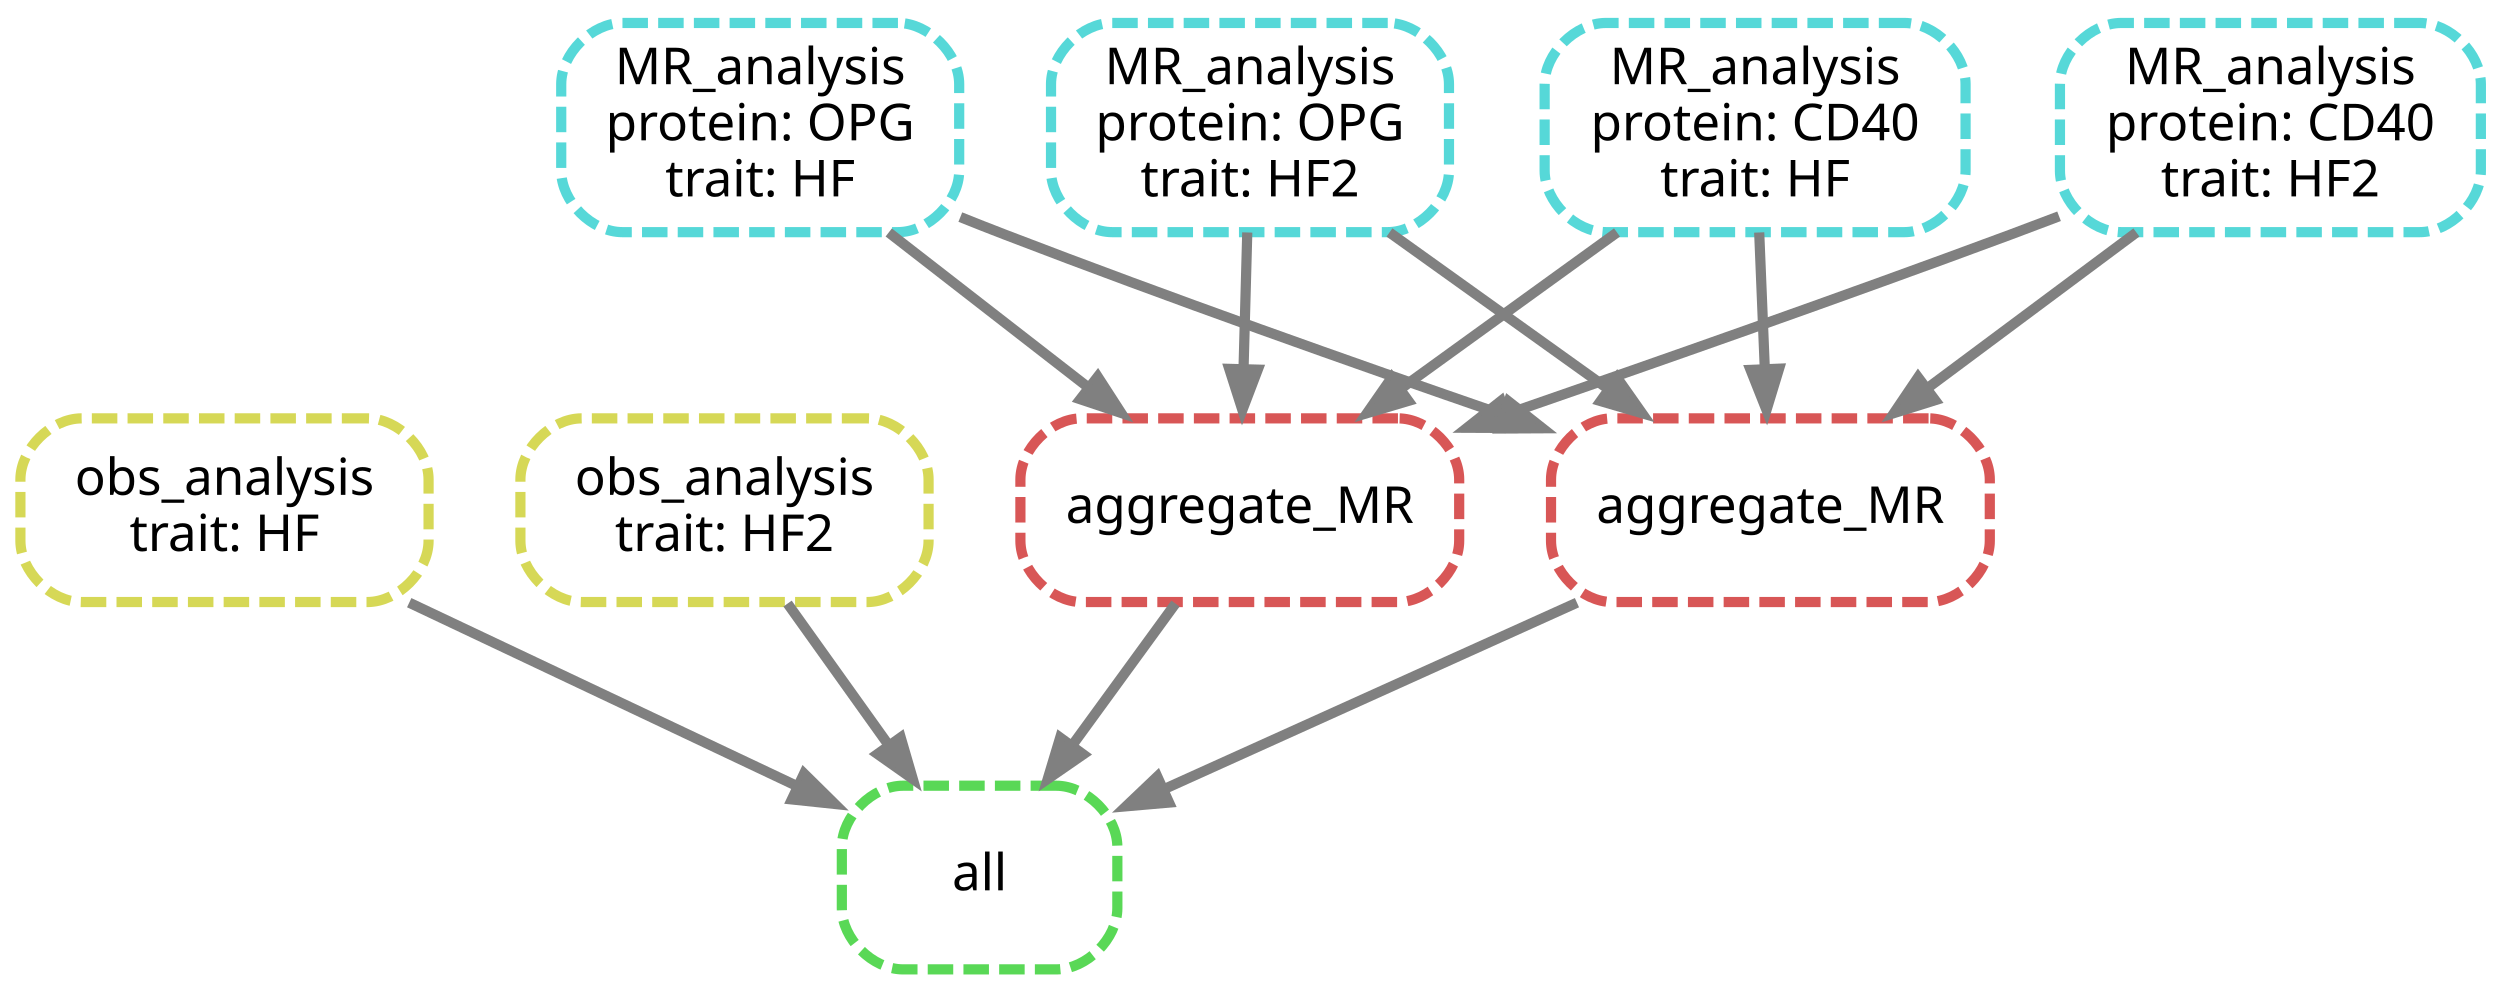
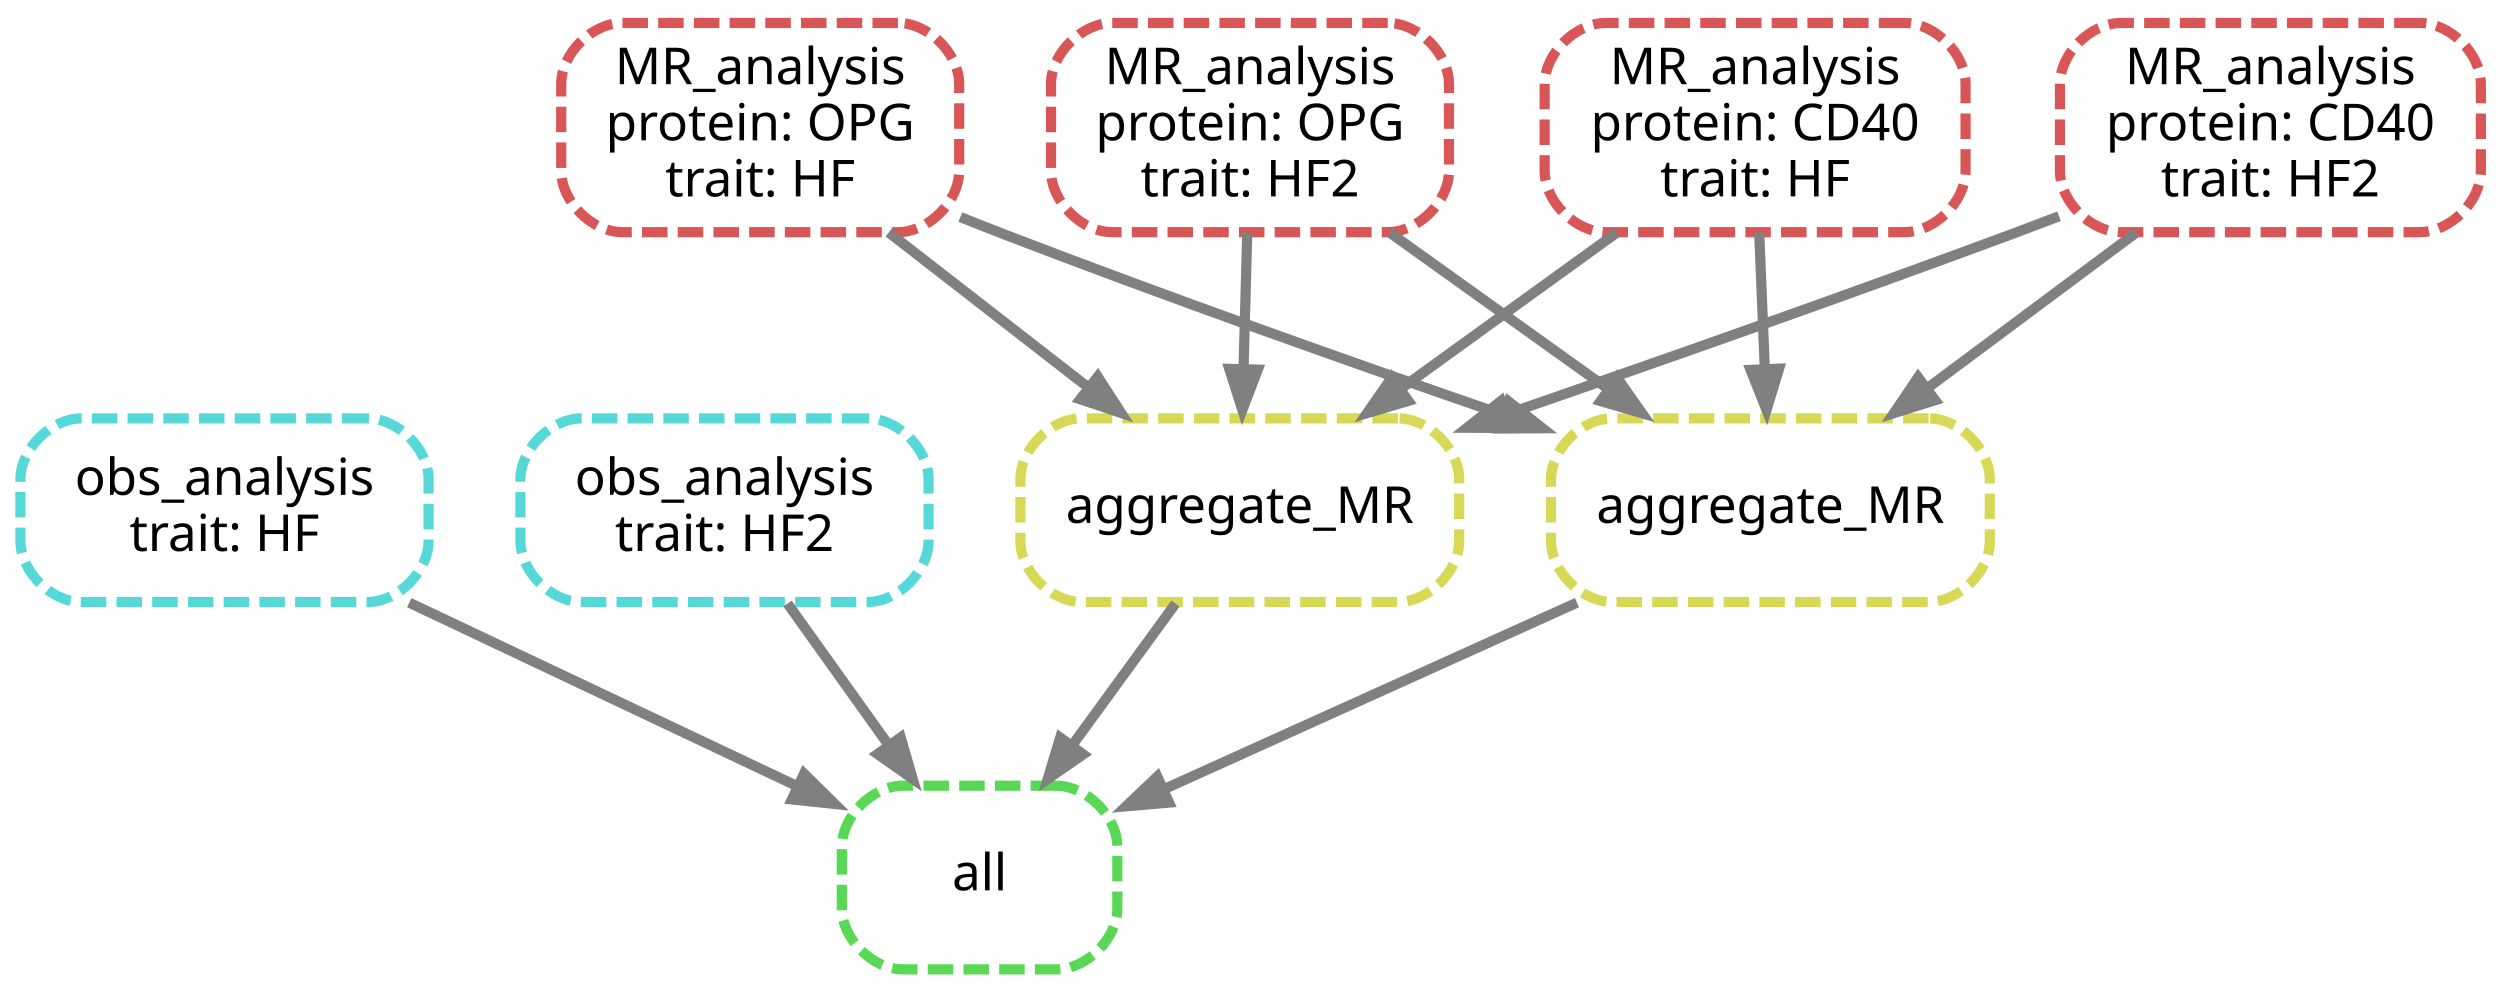
<svg xmlns="http://www.w3.org/2000/svg" width="490pt" height="194pt" viewBox="0.00 0.00 490.00 194.00">
  <g id="graph0" class="graph" transform="scale(1 1) rotate(0) translate(4 190)">
    <polygon fill="white" stroke="white" points="-4,5 -4,-190 487,-190 487,5 -4,5" />
    <g id="node1" class="node">
      <path fill="none" stroke="#59d856" stroke-width="2" stroke-dasharray="5,2" d="M203,-36C203,-36 173,-36 173,-36 167,-36 161,-30 161,-24 161,-24 161,-12 161,-12 161,-6 167,-0 173,-0 173,-0 203,-0 203,-0 209,-0 215,-6 215,-12 215,-12 215,-24 215,-24 215,-30 209,-36 203,-36" />
      <text text-anchor="middle" x="188" y="-15.5" font-family="sans" font-size="10.00">all</text>
    </g>
    <g id="node2" class="node">
-       <path fill="none" stroke="#d6d856" stroke-width="2" stroke-dasharray="5,2" d="M68,-108C68,-108 12,-108 12,-108 6,-108 0,-102 0,-96 0,-96 0,-84 0,-84 0,-78 6,-72 12,-72 12,-72 68,-72 68,-72 74,-72 80,-78 80,-84 80,-84 80,-96 80,-96 80,-102 74,-108 68,-108" />
+       <path fill="none" stroke="#56d8d8" stroke-width="2" stroke-dasharray="5,2" d="M68,-108C68,-108 12,-108 12,-108 6,-108 0,-102 0,-96 0,-96 0,-84 0,-84 0,-78 6,-72 12,-72 12,-72 68,-72 68,-72 74,-72 80,-78 80,-84 80,-84 80,-96 80,-96 80,-102 74,-108 68,-108" />
      <text text-anchor="middle" x="40" y="-93" font-family="sans" font-size="10.00">obs_analysis</text>
      <text text-anchor="middle" x="40" y="-82" font-family="sans" font-size="10.00">trait: HF</text>
    </g>
    <g id="edge1" class="edge">
      <path fill="none" stroke="grey" stroke-width="2" d="M76.205,-71.876C99.22,-60.99 128.903,-46.951 151.899,-36.075" />
      <polygon fill="grey" stroke="grey" points="153.444,-39.216 160.988,-31.776 150.451,-32.888 153.444,-39.216" />
    </g>
    <g id="node3" class="node">
-       <path fill="none" stroke="#d6d856" stroke-width="2" stroke-dasharray="5,2" d="M166,-108C166,-108 110,-108 110,-108 104,-108 98,-102 98,-96 98,-96 98,-84 98,-84 98,-78 104,-72 110,-72 110,-72 166,-72 166,-72 172,-72 178,-78 178,-84 178,-84 178,-96 178,-96 178,-102 172,-108 166,-108" />
+       <path fill="none" stroke="#56d8d8" stroke-width="2" stroke-dasharray="5,2" d="M166,-108C166,-108 110,-108 110,-108 104,-108 98,-102 98,-96 98,-96 98,-84 98,-84 98,-78 104,-72 110,-72 110,-72 166,-72 166,-72 172,-72 178,-78 178,-84 178,-84 178,-96 178,-96 178,-102 172,-108 166,-108" />
      <text text-anchor="middle" x="138" y="-93" font-family="sans" font-size="10.00">obs_analysis</text>
      <text text-anchor="middle" x="138" y="-82" font-family="sans" font-size="10.00">trait: HF2</text>
    </g>
    <g id="edge2" class="edge">
      <path fill="none" stroke="grey" stroke-width="2" d="M150.36,-71.697C156.233,-63.474 163.369,-53.483 169.842,-44.421" />
      <polygon fill="grey" stroke="grey" points="172.818,-46.276 175.783,-36.104 167.122,-42.207 172.818,-46.276" />
    </g>
    <g id="node4" class="node">
-       <path fill="none" stroke="#d85656" stroke-width="2" stroke-dasharray="5,2" d="M270,-108C270,-108 208,-108 208,-108 202,-108 196,-102 196,-96 196,-96 196,-84 196,-84 196,-78 202,-72 208,-72 208,-72 270,-72 270,-72 276,-72 282,-78 282,-84 282,-84 282,-96 282,-96 282,-102 276,-108 270,-108" />
+       <path fill="none" stroke="#d6d856" stroke-width="2" stroke-dasharray="5,2" d="M270,-108C270,-108 208,-108 208,-108 202,-108 196,-102 196,-96 196,-96 196,-84 196,-84 196,-78 202,-72 208,-72 208,-72 270,-72 270,-72 276,-72 282,-78 282,-84 282,-84 282,-96 282,-96 282,-102 276,-108 270,-108" />
      <text text-anchor="middle" x="239" y="-87.5" font-family="sans" font-size="10.00">aggregate_MR</text>
    </g>
    <g id="edge3" class="edge">
      <path fill="none" stroke="grey" stroke-width="2" d="M226.393,-71.697C220.403,-63.474 213.124,-53.483 206.521,-44.421" />
      <polygon fill="grey" stroke="grey" points="209.179,-42.126 200.462,-36.104 203.522,-46.248 209.179,-42.126" />
    </g>
    <g id="node5" class="node">
-       <path fill="none" stroke="#d85656" stroke-width="2" stroke-dasharray="5,2" d="M374,-108C374,-108 312,-108 312,-108 306,-108 300,-102 300,-96 300,-96 300,-84 300,-84 300,-78 306,-72 312,-72 312,-72 374,-72 374,-72 380,-72 386,-78 386,-84 386,-84 386,-96 386,-96 386,-102 380,-108 374,-108" />
+       <path fill="none" stroke="#d6d856" stroke-width="2" stroke-dasharray="5,2" d="M374,-108C374,-108 312,-108 312,-108 306,-108 300,-102 300,-96 300,-96 300,-84 300,-84 300,-78 306,-72 312,-72 312,-72 374,-72 374,-72 380,-72 386,-78 386,-84 386,-84 386,-96 386,-96 386,-102 380,-108 374,-108" />
      <text text-anchor="middle" x="343" y="-87.5" font-family="sans" font-size="10.00">aggregate_MR</text>
    </g>
    <g id="edge4" class="edge">
      <path fill="none" stroke="grey" stroke-width="2" d="M305.083,-71.876C280.555,-60.799 248.797,-46.457 224.546,-35.505" />
      <polygon fill="grey" stroke="grey" points="225.874,-32.264 215.319,-31.338 222.992,-38.644 225.874,-32.264" />
    </g>
    <g id="node6" class="node">
-       <path fill="none" stroke="#56d8d8" stroke-width="2" stroke-dasharray="5,2" d="M369.25,-185.5C369.25,-185.5 310.75,-185.5 310.75,-185.5 304.75,-185.5 298.75,-179.5 298.75,-173.5 298.75,-173.5 298.75,-156.5 298.75,-156.5 298.75,-150.5 304.75,-144.5 310.75,-144.5 310.75,-144.5 369.25,-144.5 369.25,-144.5 375.25,-144.5 381.25,-150.5 381.25,-156.5 381.25,-156.5 381.25,-173.5 381.25,-173.5 381.25,-179.5 375.25,-185.5 369.25,-185.5" />
+       <path fill="none" stroke="#d85656" stroke-width="2" stroke-dasharray="5,2" d="M369.25,-185.5C369.25,-185.5 310.75,-185.5 310.75,-185.5 304.75,-185.5 298.75,-179.5 298.75,-173.5 298.75,-173.5 298.75,-156.5 298.75,-156.5 298.75,-150.5 304.75,-144.5 310.75,-144.5 310.75,-144.5 369.25,-144.5 369.25,-144.5 375.25,-144.5 381.25,-150.5 381.25,-156.5 381.25,-156.5 381.25,-173.5 381.25,-173.5 381.25,-179.5 375.25,-185.5 369.25,-185.5" />
      <text text-anchor="middle" x="340" y="-173.5" font-family="sans" font-size="10.00">MR_analysis</text>
      <text text-anchor="middle" x="340" y="-162.5" font-family="sans" font-size="10.00">protein: CD40</text>
      <text text-anchor="middle" x="340" y="-151.5" font-family="sans" font-size="10.00">trait: HF</text>
    </g>
    <g id="edge5" class="edge">
      <path fill="none" stroke="grey" stroke-width="2" d="M312.934,-144.437C299.965,-135.064 284.348,-123.776 270.815,-113.995" />
      <polygon fill="grey" stroke="grey" points="272.855,-111.151 262.7,-108.13 268.754,-116.824 272.855,-111.151" />
    </g>
    <g id="edge9" class="edge">
      <path fill="none" stroke="grey" stroke-width="2" d="M340.804,-144.437C341.135,-136.391 341.523,-126.933 341.881,-118.228" />
      <polygon fill="grey" stroke="grey" points="345.382,-118.265 342.296,-108.13 338.388,-117.977 345.382,-118.265" />
    </g>
    <g id="node7" class="node">
-       <path fill="none" stroke="#56d8d8" stroke-width="2" stroke-dasharray="5,2" d="M470.25,-185.5C470.25,-185.5 411.75,-185.5 411.75,-185.5 405.75,-185.5 399.75,-179.5 399.75,-173.5 399.75,-173.5 399.75,-156.5 399.75,-156.5 399.75,-150.5 405.75,-144.5 411.75,-144.5 411.75,-144.5 470.25,-144.5 470.25,-144.5 476.25,-144.5 482.25,-150.5 482.25,-156.5 482.25,-156.5 482.25,-173.5 482.25,-173.5 482.25,-179.5 476.25,-185.5 470.25,-185.5" />
+       <path fill="none" stroke="#d85656" stroke-width="2" stroke-dasharray="5,2" d="M470.25,-185.5C470.25,-185.5 411.75,-185.5 411.75,-185.5 405.75,-185.5 399.75,-179.5 399.75,-173.5 399.75,-173.5 399.75,-156.5 399.75,-156.5 399.75,-150.5 405.75,-144.5 411.75,-144.5 411.75,-144.5 470.25,-144.5 470.25,-144.5 476.25,-144.5 482.25,-150.5 482.25,-156.5 482.25,-156.5 482.25,-173.5 482.25,-173.5 482.25,-179.5 476.25,-185.5 470.25,-185.5" />
      <text text-anchor="middle" x="441" y="-173.5" font-family="sans" font-size="10.00">MR_analysis</text>
      <text text-anchor="middle" x="441" y="-162.5" font-family="sans" font-size="10.00">protein: CD40</text>
      <text text-anchor="middle" x="441" y="-151.5" font-family="sans" font-size="10.00">trait: HF2</text>
    </g>
    <g id="edge6" class="edge">
      <path fill="none" stroke="grey" stroke-width="2" d="M399.576,-147.611C396.341,-146.375 393.12,-145.159 390,-144 357.475,-131.919 320.749,-119.012 291.661,-108.96" />
      <polygon fill="grey" stroke="grey" points="292.701,-105.617 282.106,-105.666 290.419,-112.235 292.701,-105.617" />
    </g>
    <g id="edge10" class="edge">
      <path fill="none" stroke="grey" stroke-width="2" d="M414.738,-144.437C402.273,-135.153 387.287,-123.989 374.242,-114.272" />
      <polygon fill="grey" stroke="grey" points="376.106,-111.297 365.996,-108.13 371.925,-116.91 376.106,-111.297" />
    </g>
    <g id="node8" class="node">
-       <path fill="none" stroke="#56d8d8" stroke-width="2" stroke-dasharray="5,2" d="M172,-185.5C172,-185.5 118,-185.5 118,-185.5 112,-185.5 106,-179.5 106,-173.5 106,-173.5 106,-156.5 106,-156.5 106,-150.5 112,-144.5 118,-144.5 118,-144.5 172,-144.5 172,-144.5 178,-144.5 184,-150.5 184,-156.5 184,-156.5 184,-173.5 184,-173.5 184,-179.5 178,-185.5 172,-185.5" />
+       <path fill="none" stroke="#d85656" stroke-width="2" stroke-dasharray="5,2" d="M172,-185.5C172,-185.5 118,-185.5 118,-185.5 112,-185.5 106,-179.5 106,-173.5 106,-173.5 106,-156.5 106,-156.5 106,-150.5 112,-144.5 118,-144.5 118,-144.5 172,-144.5 172,-144.5 178,-144.5 184,-150.5 184,-156.5 184,-156.5 184,-173.5 184,-173.5 184,-179.5 178,-185.5 172,-185.5" />
      <text text-anchor="middle" x="145" y="-173.5" font-family="sans" font-size="10.00">MR_analysis</text>
      <text text-anchor="middle" x="145" y="-162.5" font-family="sans" font-size="10.00">protein: OPG</text>
      <text text-anchor="middle" x="145" y="-151.5" font-family="sans" font-size="10.00">trait: HF</text>
    </g>
    <g id="edge7" class="edge">
      <path fill="none" stroke="grey" stroke-width="2" d="M170.19,-144.437C182.146,-135.153 196.521,-123.989 209.033,-114.272" />
      <polygon fill="grey" stroke="grey" points="211.191,-117.028 216.943,-108.13 206.898,-111.499 211.191,-117.028" />
    </g>
    <g id="edge11" class="edge">
      <path fill="none" stroke="grey" stroke-width="2" d="M184.222,-147.451C187.185,-146.264 190.135,-145.102 193,-144 225.077,-131.661 261.41,-118.796 290.283,-108.83" />
      <polygon fill="grey" stroke="grey" points="291.454,-112.129 299.772,-105.567 289.177,-105.51 291.454,-112.129" />
    </g>
    <g id="node9" class="node">
-       <path fill="none" stroke="#56d8d8" stroke-width="2" stroke-dasharray="5,2" d="M268,-185.5C268,-185.5 214,-185.5 214,-185.5 208,-185.5 202,-179.5 202,-173.5 202,-173.5 202,-156.5 202,-156.5 202,-150.5 208,-144.5 214,-144.5 214,-144.5 268,-144.5 268,-144.5 274,-144.5 280,-150.5 280,-156.5 280,-156.5 280,-173.5 280,-173.5 280,-179.5 274,-185.5 268,-185.5" />
+       <path fill="none" stroke="#d85656" stroke-width="2" stroke-dasharray="5,2" d="M268,-185.5C268,-185.5 214,-185.5 214,-185.5 208,-185.5 202,-179.5 202,-173.5 202,-173.5 202,-156.5 202,-156.5 202,-150.5 208,-144.5 214,-144.5 214,-144.5 268,-144.5 268,-144.5 274,-144.5 280,-150.5 280,-156.5 280,-156.5 280,-173.5 280,-173.5 280,-179.5 274,-185.5 268,-185.5" />
      <text text-anchor="middle" x="241" y="-173.5" font-family="sans" font-size="10.00">MR_analysis</text>
      <text text-anchor="middle" x="241" y="-162.5" font-family="sans" font-size="10.00">protein: OPG</text>
      <text text-anchor="middle" x="241" y="-151.5" font-family="sans" font-size="10.00">trait: HF2</text>
    </g>
    <g id="edge8" class="edge">
      <path fill="none" stroke="grey" stroke-width="2" d="M240.464,-144.437C240.244,-136.391 239.984,-126.933 239.746,-118.228" />
      <polygon fill="grey" stroke="grey" points="243.242,-118.03 239.469,-108.13 236.245,-118.222 243.242,-118.03" />
    </g>
    <g id="edge12" class="edge">
      <path fill="none" stroke="grey" stroke-width="2" d="M268.334,-144.437C281.431,-135.064 297.203,-123.776 310.87,-113.995" />
      <polygon fill="grey" stroke="grey" points="312.97,-116.796 319.065,-108.13 308.896,-111.103 312.97,-116.796" />
    </g>
  </g>
</svg>
